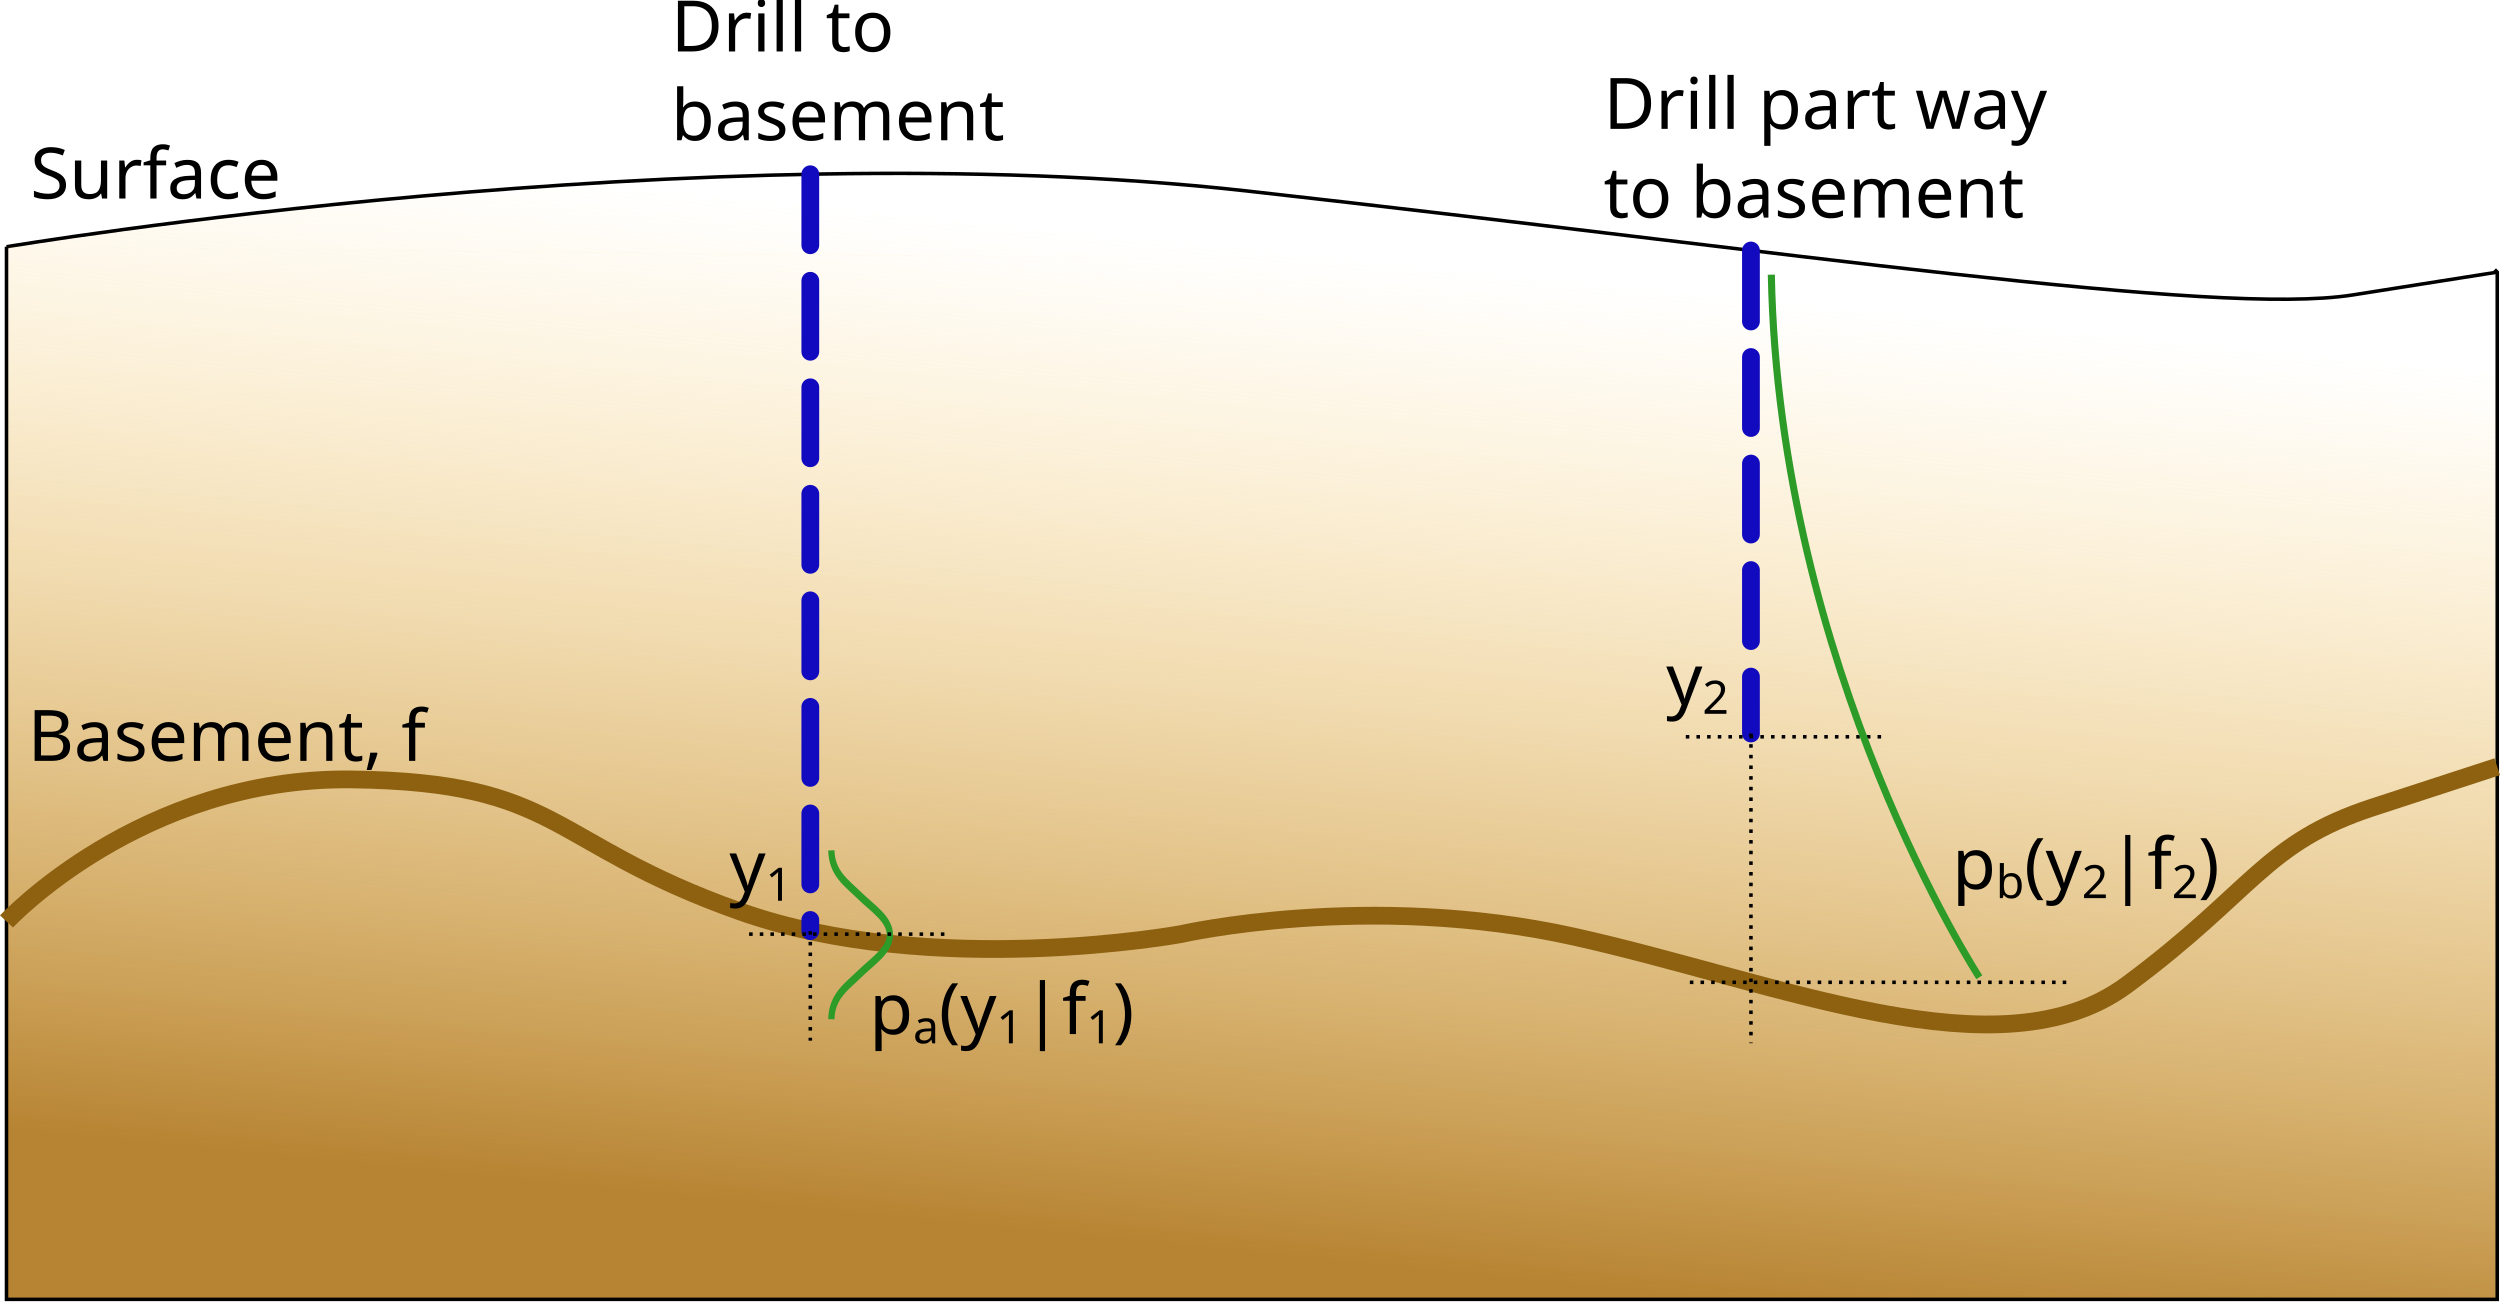
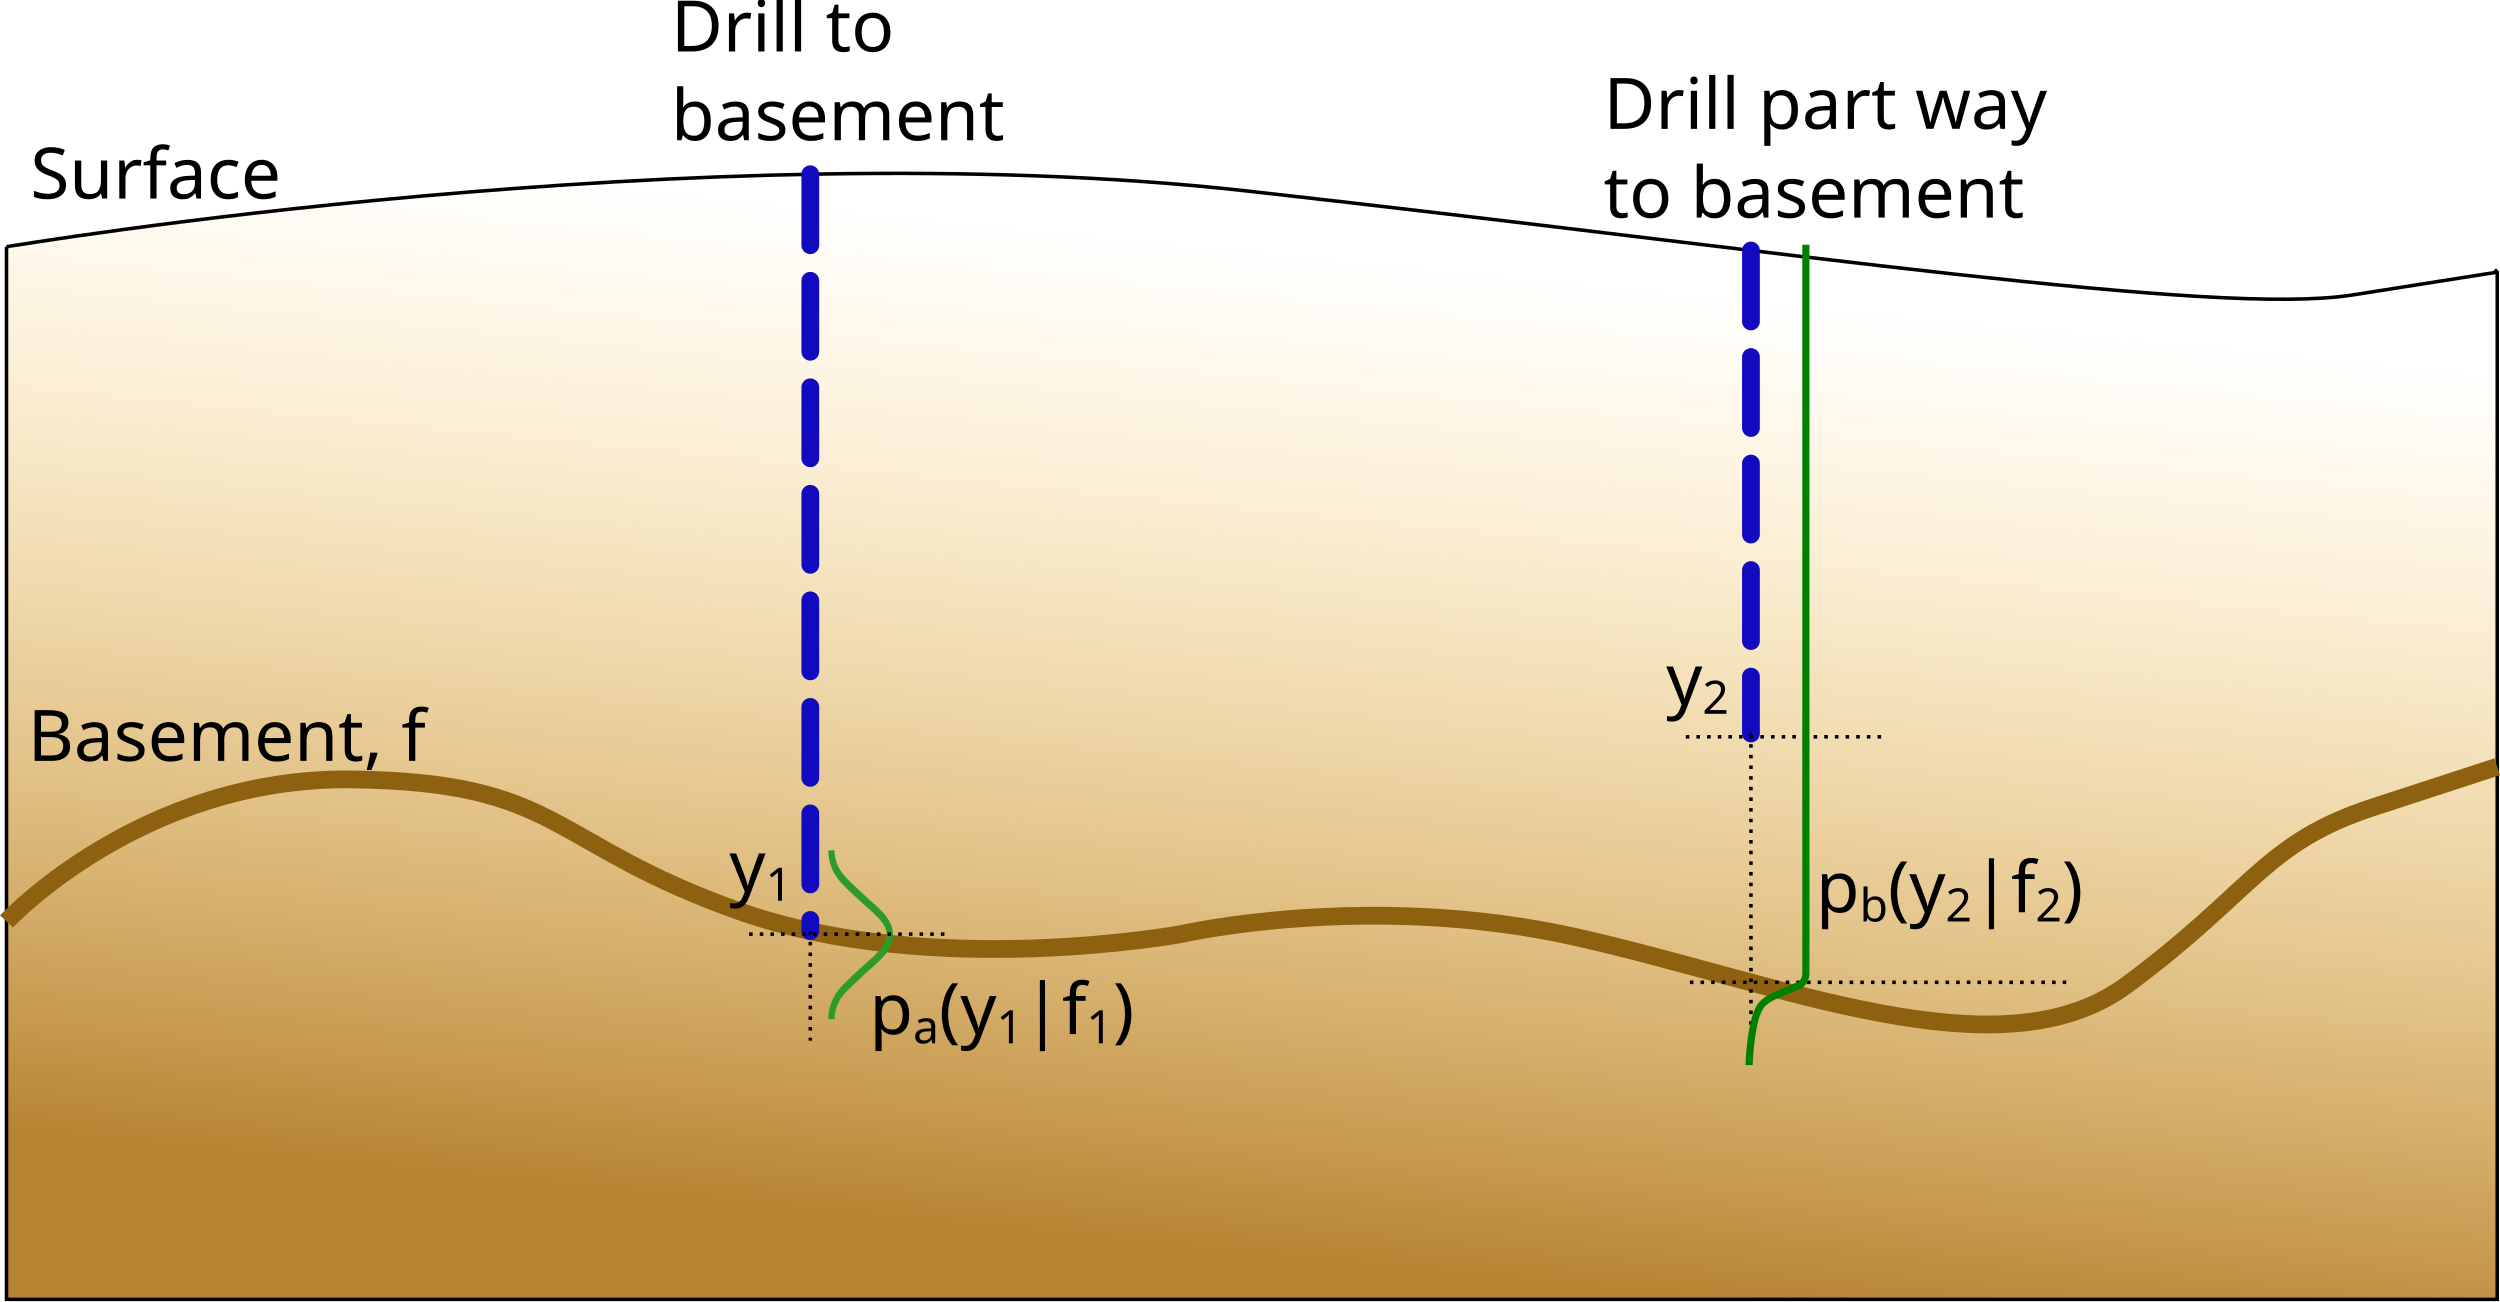
<svg xmlns="http://www.w3.org/2000/svg" xmlns:xlink="http://www.w3.org/1999/xlink" width="198.694mm" height="103.412mm" viewBox="0 0 704.035 366.421" id="svg2" version="1.1">
  <defs id="defs4">
    <linearGradient id="linearGradient3386">
      <stop style="stop-color:#b78433;stop-opacity:1" offset="0" id="stop3388" />
      <stop style="stop-color:#ffce5f;stop-opacity:0" offset="1" id="stop3390" />
    </linearGradient>
    <linearGradient xlink:href="#linearGradient3386" id="linearGradient3392" x1="359.286" y1="867.362" x2="387.143" y2="587.362" gradientUnits="userSpaceOnUse" />
    <linearGradient xlink:href="#linearGradient3386" id="linearGradient4441" gradientUnits="userSpaceOnUse" x1="359.286" y1="867.362" x2="387.143" y2="587.362" />
    <linearGradient xlink:href="#linearGradient3386" id="linearGradient4443" gradientUnits="userSpaceOnUse" x1="359.286" y1="867.362" x2="387.143" y2="587.362" />
  </defs>
  <g id="layer1" transform="translate(-31.0263,-517.1557)">
    <g id="g3374" style="fill:url(#linearGradient3392);fill-opacity:1">
      <path id="path3338" d="m 32.857,586.648 c 0,0 195.714,-32.857 349.286,-15.714 153.571,17.143 272.681,35.404 311.429,29.286 l 40.714,-6.429" style="fill:url(#linearGradient4441);fill-opacity:1;fill-rule:evenodd;stroke:#000000;stroke-width:1px;stroke-linecap:butt;stroke-linejoin:miter;stroke-opacity:1" />
      <path id="path3348" d="m 32.857,586.648 0,296.429 701.429,0 0,-289.286 -0.714,-0.714" style="fill:url(#linearGradient4443);fill-opacity:1;fill-rule:evenodd;stroke:#000000;stroke-width:1px;stroke-linecap:butt;stroke-linejoin:miter;stroke-opacity:1" />
    </g>
    <path style="fill:none;fill-rule:evenodd;stroke:#8e6111;stroke-width:5;stroke-linecap:butt;stroke-linejoin:miter;stroke-miterlimit:4;stroke-dasharray:none;stroke-opacity:1" d="m 32.857,776.648 c 0,0 37.857,-40.714 97.143,-40 59.286,0.714 55,17.857 109.286,37.143 54.286,19.286 124.286,6.429 124.286,6.429 0,0 52.857,-12.143 110.714,0.714 57.857,12.857 120,40 155.714,13.571 35.714,-26.429 38.61,-39.983 69.286,-50 l 35,-11.429" id="path3336" />
    <path style="fill:#003fa1;fill-opacity:1;fill-rule:evenodd;stroke:#110abf;stroke-width:5;stroke-linecap:round;stroke-linejoin:miter;stroke-miterlimit:1;stroke-dasharray:20, 10;stroke-dashoffset:0;stroke-opacity:1" d="m 259.22,566.221 0,213.171" id="path4194" />
    <path style="fill:#003fa1;fill-opacity:1;fill-rule:evenodd;stroke:#110abf;stroke-width:5;stroke-linecap:round;stroke-linejoin:miter;stroke-miterlimit:1;stroke-dasharray:20, 10;stroke-dashoffset:0;stroke-opacity:1" d="m 524.117,587.696 0,136.029" id="path4194-3" />
    <path style="fill:none;fill-rule:evenodd;stroke:#000000;stroke-width:1;stroke-linecap:butt;stroke-linejoin:miter;stroke-miterlimit:4;stroke-dasharray:1, 2;stroke-dashoffset:0;stroke-opacity:1" d="m 259.22,779.393 c 0,30.826 0,30.826 0,30.826" id="path4211" />
    <path style="fill:none;fill-rule:evenodd;stroke:#000000;stroke-width:1;stroke-linecap:butt;stroke-linejoin:miter;stroke-miterlimit:4;stroke-dasharray:1, 2;stroke-dashoffset:0;stroke-opacity:1" d="m 524.117,723.724 0,87.21" id="path4213" />
    <g id="g4232" transform="matrix(0.2081231,0,0,0.2678485,201.5532,592.2315)" style="stroke:#2d9b28;stroke-width:8.471;stroke-miterlimit:4;stroke-dasharray:none;stroke-opacity:1">
      <path id="path4215" d="m 305.536,613.791 c 0.714,24.286 20.714,34.286 38.571,47.857 17.857,13.571 40.714,24.286 40.714,41.429" style="fill:none;fill-rule:evenodd;stroke:#2d9b28;stroke-width:8.471;stroke-linecap:butt;stroke-linejoin:miter;stroke-miterlimit:4;stroke-dasharray:none;stroke-opacity:1" />
      <path id="path4215-3" d="m 305.536,791.313 c 0.714,-24.286 20.714,-34.286 38.571,-47.857 17.857,-13.571 40.714,-24.286 40.714,-41.429" style="fill:none;fill-rule:evenodd;stroke:#2d9b28;stroke-width:8.471;stroke-linecap:butt;stroke-linejoin:miter;stroke-miterlimit:4;stroke-dasharray:none;stroke-opacity:1" />
    </g>
    <path style="fill:none;fill-rule:evenodd;stroke:#000000;stroke-width:1;stroke-linecap:butt;stroke-linejoin:miter;stroke-miterlimit:4;stroke-dasharray:1, 2;stroke-dashoffset:0;stroke-opacity:1" d="m 296.985,780.219 -55.826,0" id="path4211-0" />
    <path style="fill:none;fill-rule:evenodd;stroke:#000000;stroke-width:1;stroke-linecap:butt;stroke-linejoin:miter;stroke-miterlimit:4;stroke-dasharray:1, 2;stroke-dashoffset:0;stroke-opacity:1" d="m 560.77,724.648 -55.826,0" id="path4211-0-0" />
    <path style="fill:none;fill-rule:evenodd;stroke:#000000;stroke-width:1;stroke-linecap:butt;stroke-linejoin:miter;stroke-miterlimit:4;stroke-dasharray:1, 2;stroke-dashoffset:0;stroke-opacity:1" d="m 612.913,793.791 -107.969,0" id="path4211-0-0-5" />
-     <path style="fill:none;fill-rule:evenodd;stroke:#2d9b28;stroke-width:2;stroke-linecap:butt;stroke-linejoin:miter;stroke-miterlimit:4;stroke-dasharray:none;stroke-opacity:1" d="M 529.857,594.505 C 532,705.934 588.429,792.362 588.429,792.362" id="path4281" />
    <text xml:space="preserve" style="font-style:normal;font-weight:normal;font-size:40px;line-height:125%;font-family:sans-serif;letter-spacing:0px;word-spacing:0px;fill:#000000;fill-opacity:1;stroke:none;stroke-width:1px;stroke-linecap:butt;stroke-linejoin:miter;stroke-opacity:1" x="39.571" y="573.076" id="text4302">
      <tspan id="tspan4304" x="39.571" y="573.076" style="font-size:20px">Surface</tspan>
    </text>
    <text xml:space="preserve" style="font-style:normal;font-weight:normal;font-size:40px;line-height:125%;font-family:sans-serif;letter-spacing:0px;word-spacing:0px;fill:#000000;fill-opacity:1;stroke:none;stroke-width:1px;stroke-linecap:butt;stroke-linejoin:miter;stroke-opacity:1" x="38.839" y="731.428" id="text4302-2">
      <tspan id="tspan4304-0" x="38.839" y="731.428" style="font-size:20px">Basement, f</tspan>
    </text>
    <text xml:space="preserve" style="font-style:normal;font-weight:normal;font-size:40px;line-height:125%;font-family:sans-serif;letter-spacing:0px;word-spacing:0px;fill:#000000;fill-opacity:1;stroke:none;stroke-width:1px;stroke-linecap:butt;stroke-linejoin:miter;stroke-opacity:1" x="220" y="531.648" id="text4324">
      <tspan id="tspan4326" x="220" y="531.648" style="font-size:20px">Drill to</tspan>
      <tspan x="220" y="556.648" style="font-size:20px" id="tspan4328">basement</tspan>
    </text>
    <text xml:space="preserve" style="font-style:normal;font-weight:normal;font-size:40px;line-height:125%;font-family:sans-serif;letter-spacing:0px;word-spacing:0px;fill:#000000;fill-opacity:1;stroke:none;stroke-width:1px;stroke-linecap:butt;stroke-linejoin:miter;stroke-opacity:1" x="482.621" y="553.439" id="text4324-5">
      <tspan id="tspan4326-1" x="482.621" y="553.439" style="font-size:20px">Drill part way</tspan>
      <tspan x="482.621" y="578.439" style="font-size:20px" id="tspan4328-3">to basement</tspan>
    </text>
    <text xml:space="preserve" style="font-style:normal;font-weight:normal;font-size:40px;line-height:125%;font-family:sans-serif;letter-spacing:0px;word-spacing:0px;fill:#000000;fill-opacity:1;stroke:none;stroke-width:1px;stroke-linecap:butt;stroke-linejoin:miter;stroke-opacity:1" x="275.857" y="808.362" id="text4351">
      <tspan id="tspan4353" x="275.857" y="808.362" style="font-size:20px">p<tspan style="font-size:65%;baseline-shift:sub" id="tspan4373">a</tspan>(y<tspan style="font-size:65%;baseline-shift:sub" id="tspan4377">1</tspan>|f<tspan style="font-size:65%;baseline-shift:sub" id="tspan4379">1</tspan>)</tspan>
    </text>
-     <text xml:space="preserve" style="font-style:normal;font-weight:normal;font-size:40px;line-height:125%;font-family:sans-serif;letter-spacing:0px;word-spacing:0px;fill:#000000;fill-opacity:1;stroke:none;stroke-width:1px;stroke-linecap:butt;stroke-linejoin:miter;stroke-opacity:1" x="580.799" y="767.489" id="text4351-3">
-       <tspan id="tspan4353-6" x="580.799" y="767.489" style="font-size:20px">p<tspan style="font-size:65%;baseline-shift:sub" id="tspan4408">b</tspan>(y<tspan style="font-size:65%;baseline-shift:sub" id="tspan4377-4">2</tspan>|f<tspan style="font-size:65%;baseline-shift:sub" id="tspan4379-9">2</tspan>)</tspan>
+     <text xml:space="preserve" style="font-style:normal;font-weight:normal;font-size:40px;line-height:125%;font-family:sans-serif;letter-spacing:0px;word-spacing:0px;fill:#000000;fill-opacity:1;stroke:none;stroke-width:1px;stroke-linecap:butt;stroke-linejoin:miter;stroke-opacity:1" x="542.414" y="774.055" id="text4351-3">
+       <tspan id="tspan4353-6" x="542.414" y="774.055" style="font-size:20px">p<tspan style="font-size:65%;baseline-shift:sub" id="tspan4408">b</tspan>(y<tspan style="font-size:65%;baseline-shift:sub" id="tspan4377-4">2</tspan>|f<tspan style="font-size:65%;baseline-shift:sub" id="tspan4379-9">2</tspan>)</tspan>
    </text>
    <text xml:space="preserve" style="font-style:normal;font-weight:normal;font-size:40px;line-height:125%;font-family:sans-serif;letter-spacing:0px;word-spacing:0px;fill:#000000;fill-opacity:1;stroke:none;stroke-width:1px;stroke-linecap:butt;stroke-linejoin:miter;stroke-opacity:1" x="236.429" y="768.219" id="text4412">
      <tspan id="tspan4414" x="236.429" y="768.219" style="font-size:20px">y<tspan style="font-size:65%;baseline-shift:sub" id="tspan4418">1</tspan>
      </tspan>
    </text>
    <text xml:space="preserve" style="font-style:normal;font-weight:normal;font-size:40px;line-height:125%;font-family:sans-serif;letter-spacing:0px;word-spacing:0px;fill:#000000;fill-opacity:1;stroke:none;stroke-width:1px;stroke-linecap:butt;stroke-linejoin:miter;stroke-opacity:1" x="500.249" y="715.57" id="text4412-1">
      <tspan id="tspan4414-3" x="500.249" y="715.57" style="font-size:20px">y<tspan style="font-size:65%;baseline-shift:sub" id="tspan4418-5">2</tspan>
      </tspan>
    </text>
+     <path style="fill:none;fill-rule:evenodd;stroke:#008000;stroke-width:2.015;stroke-linecap:butt;stroke-linejoin:miter;stroke-miterlimit:4;stroke-dasharray:none;stroke-opacity:1" d="m 539.585,586.074 0,204.931 c 0,0 0.188,2.637 -1.847,3.598 -5.138,2.428 -9.781,3.289 -11.491,6.897 -2.401,5.069 -2.641,15.593 -2.641,15.593" id="path4180" />
  </g>
</svg>
